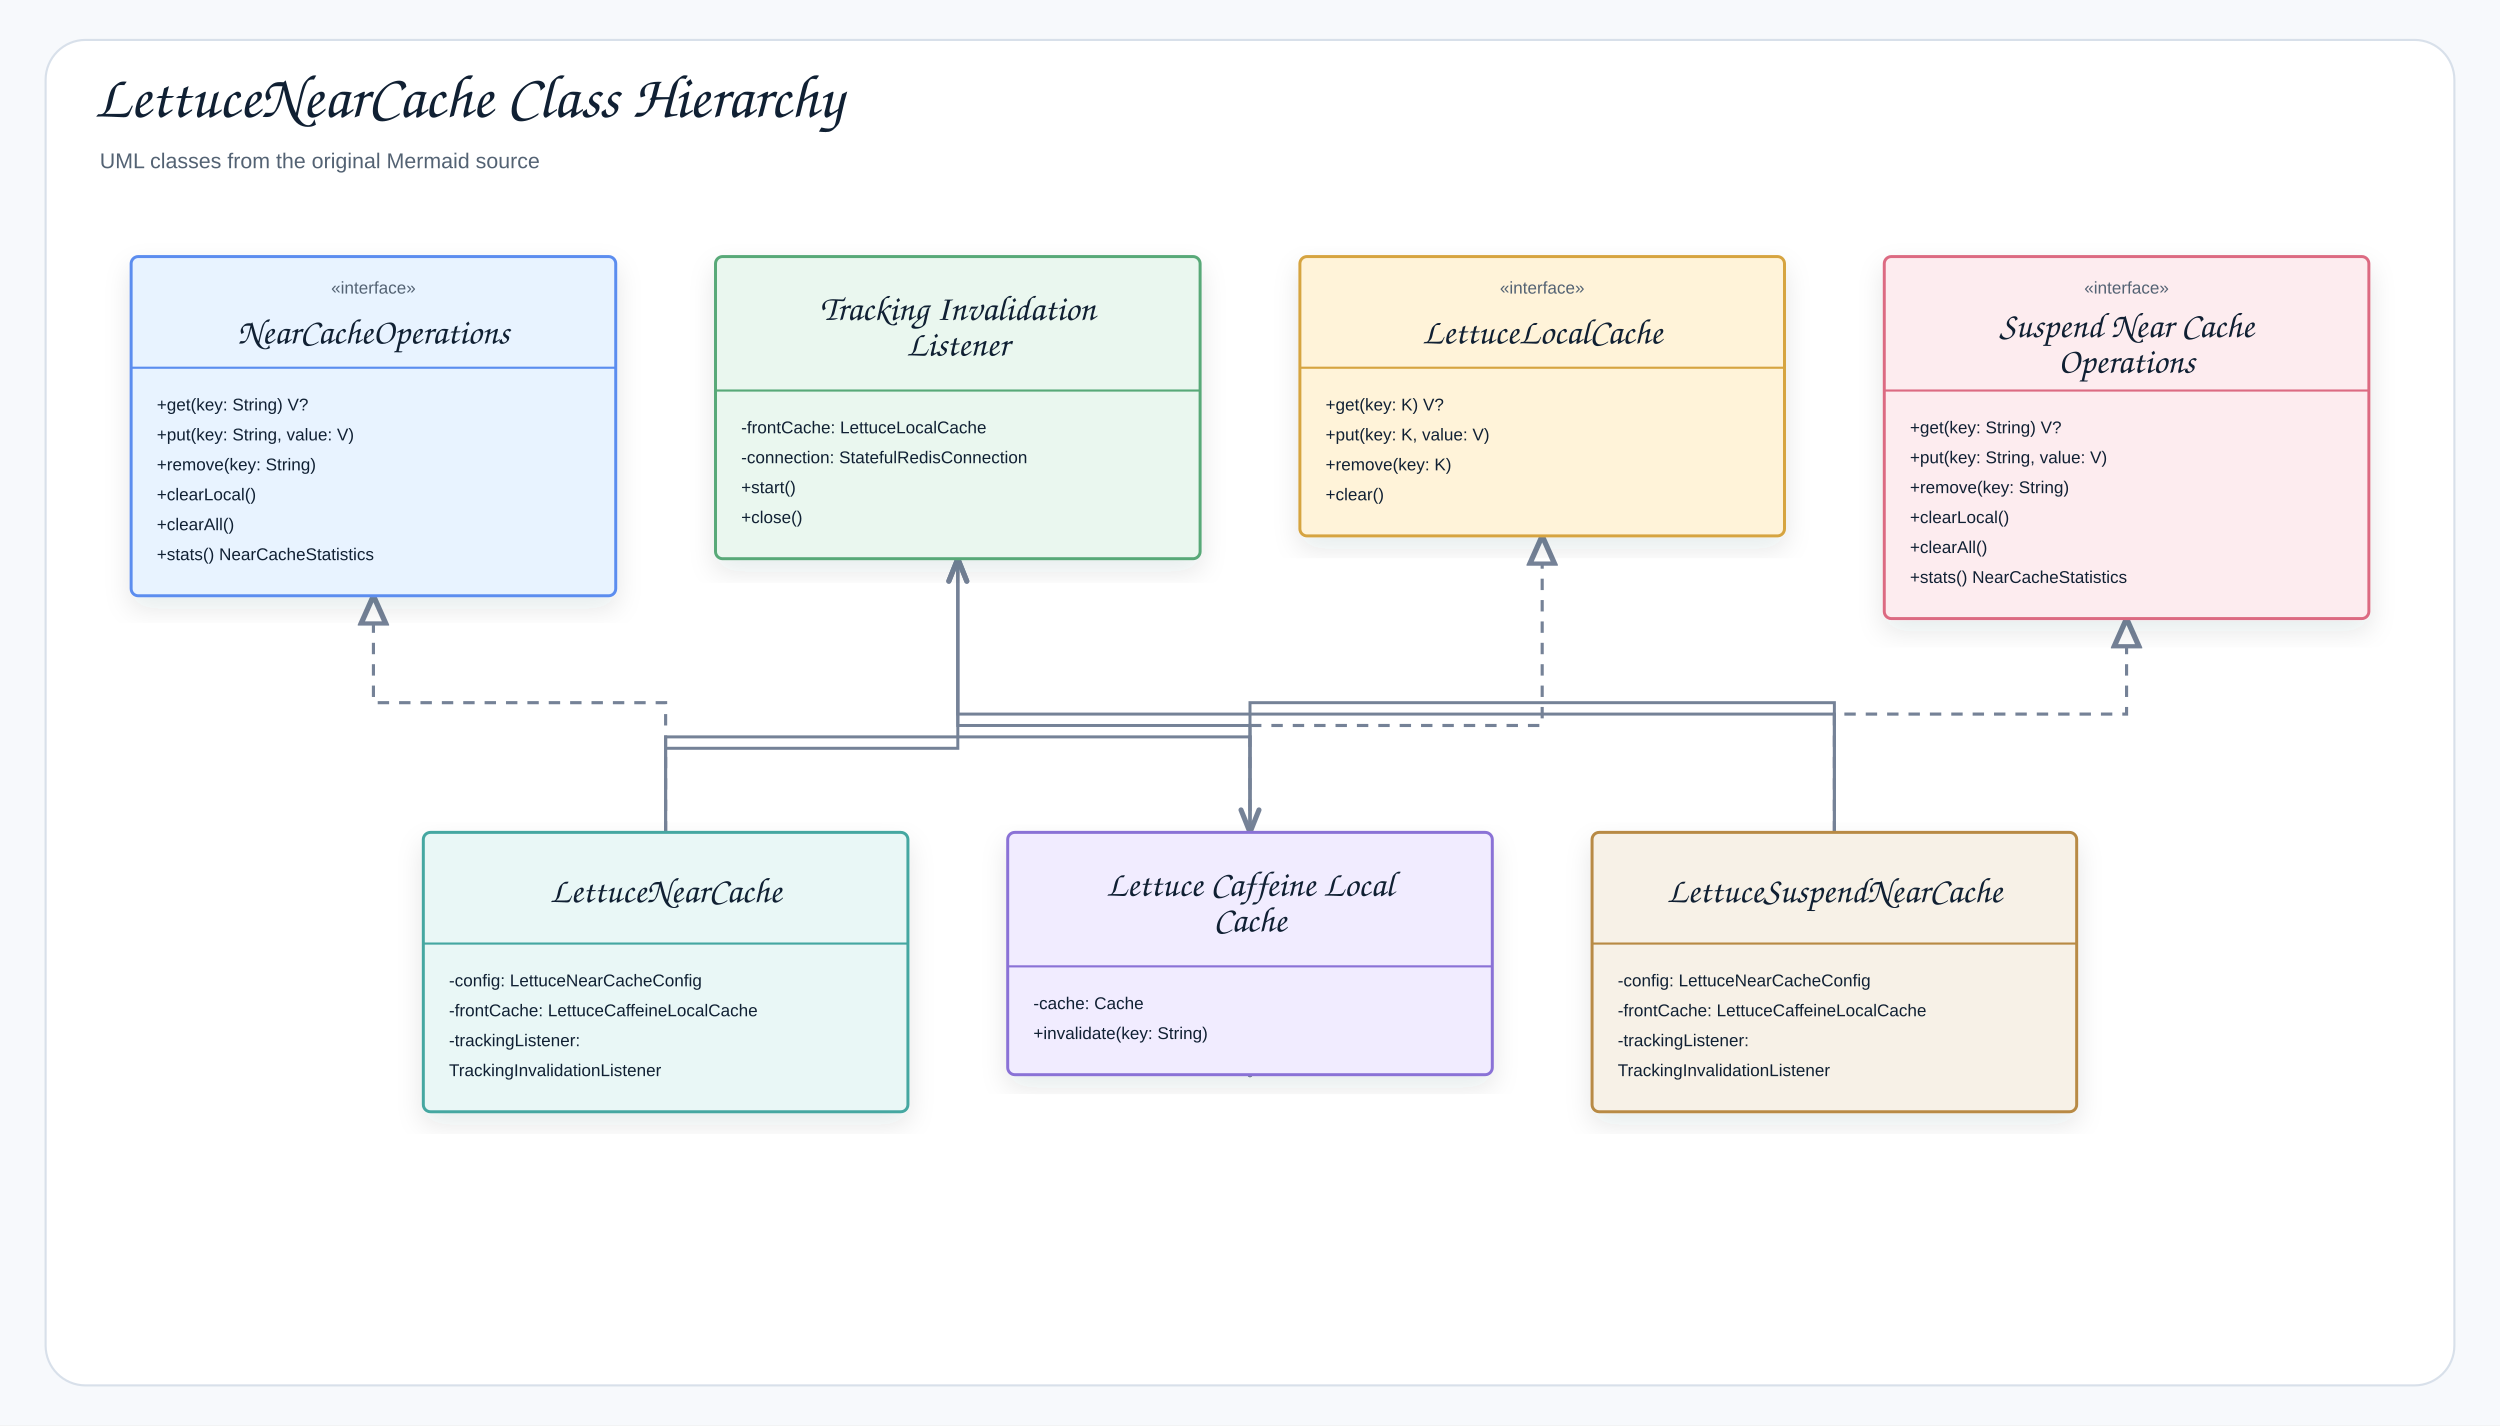
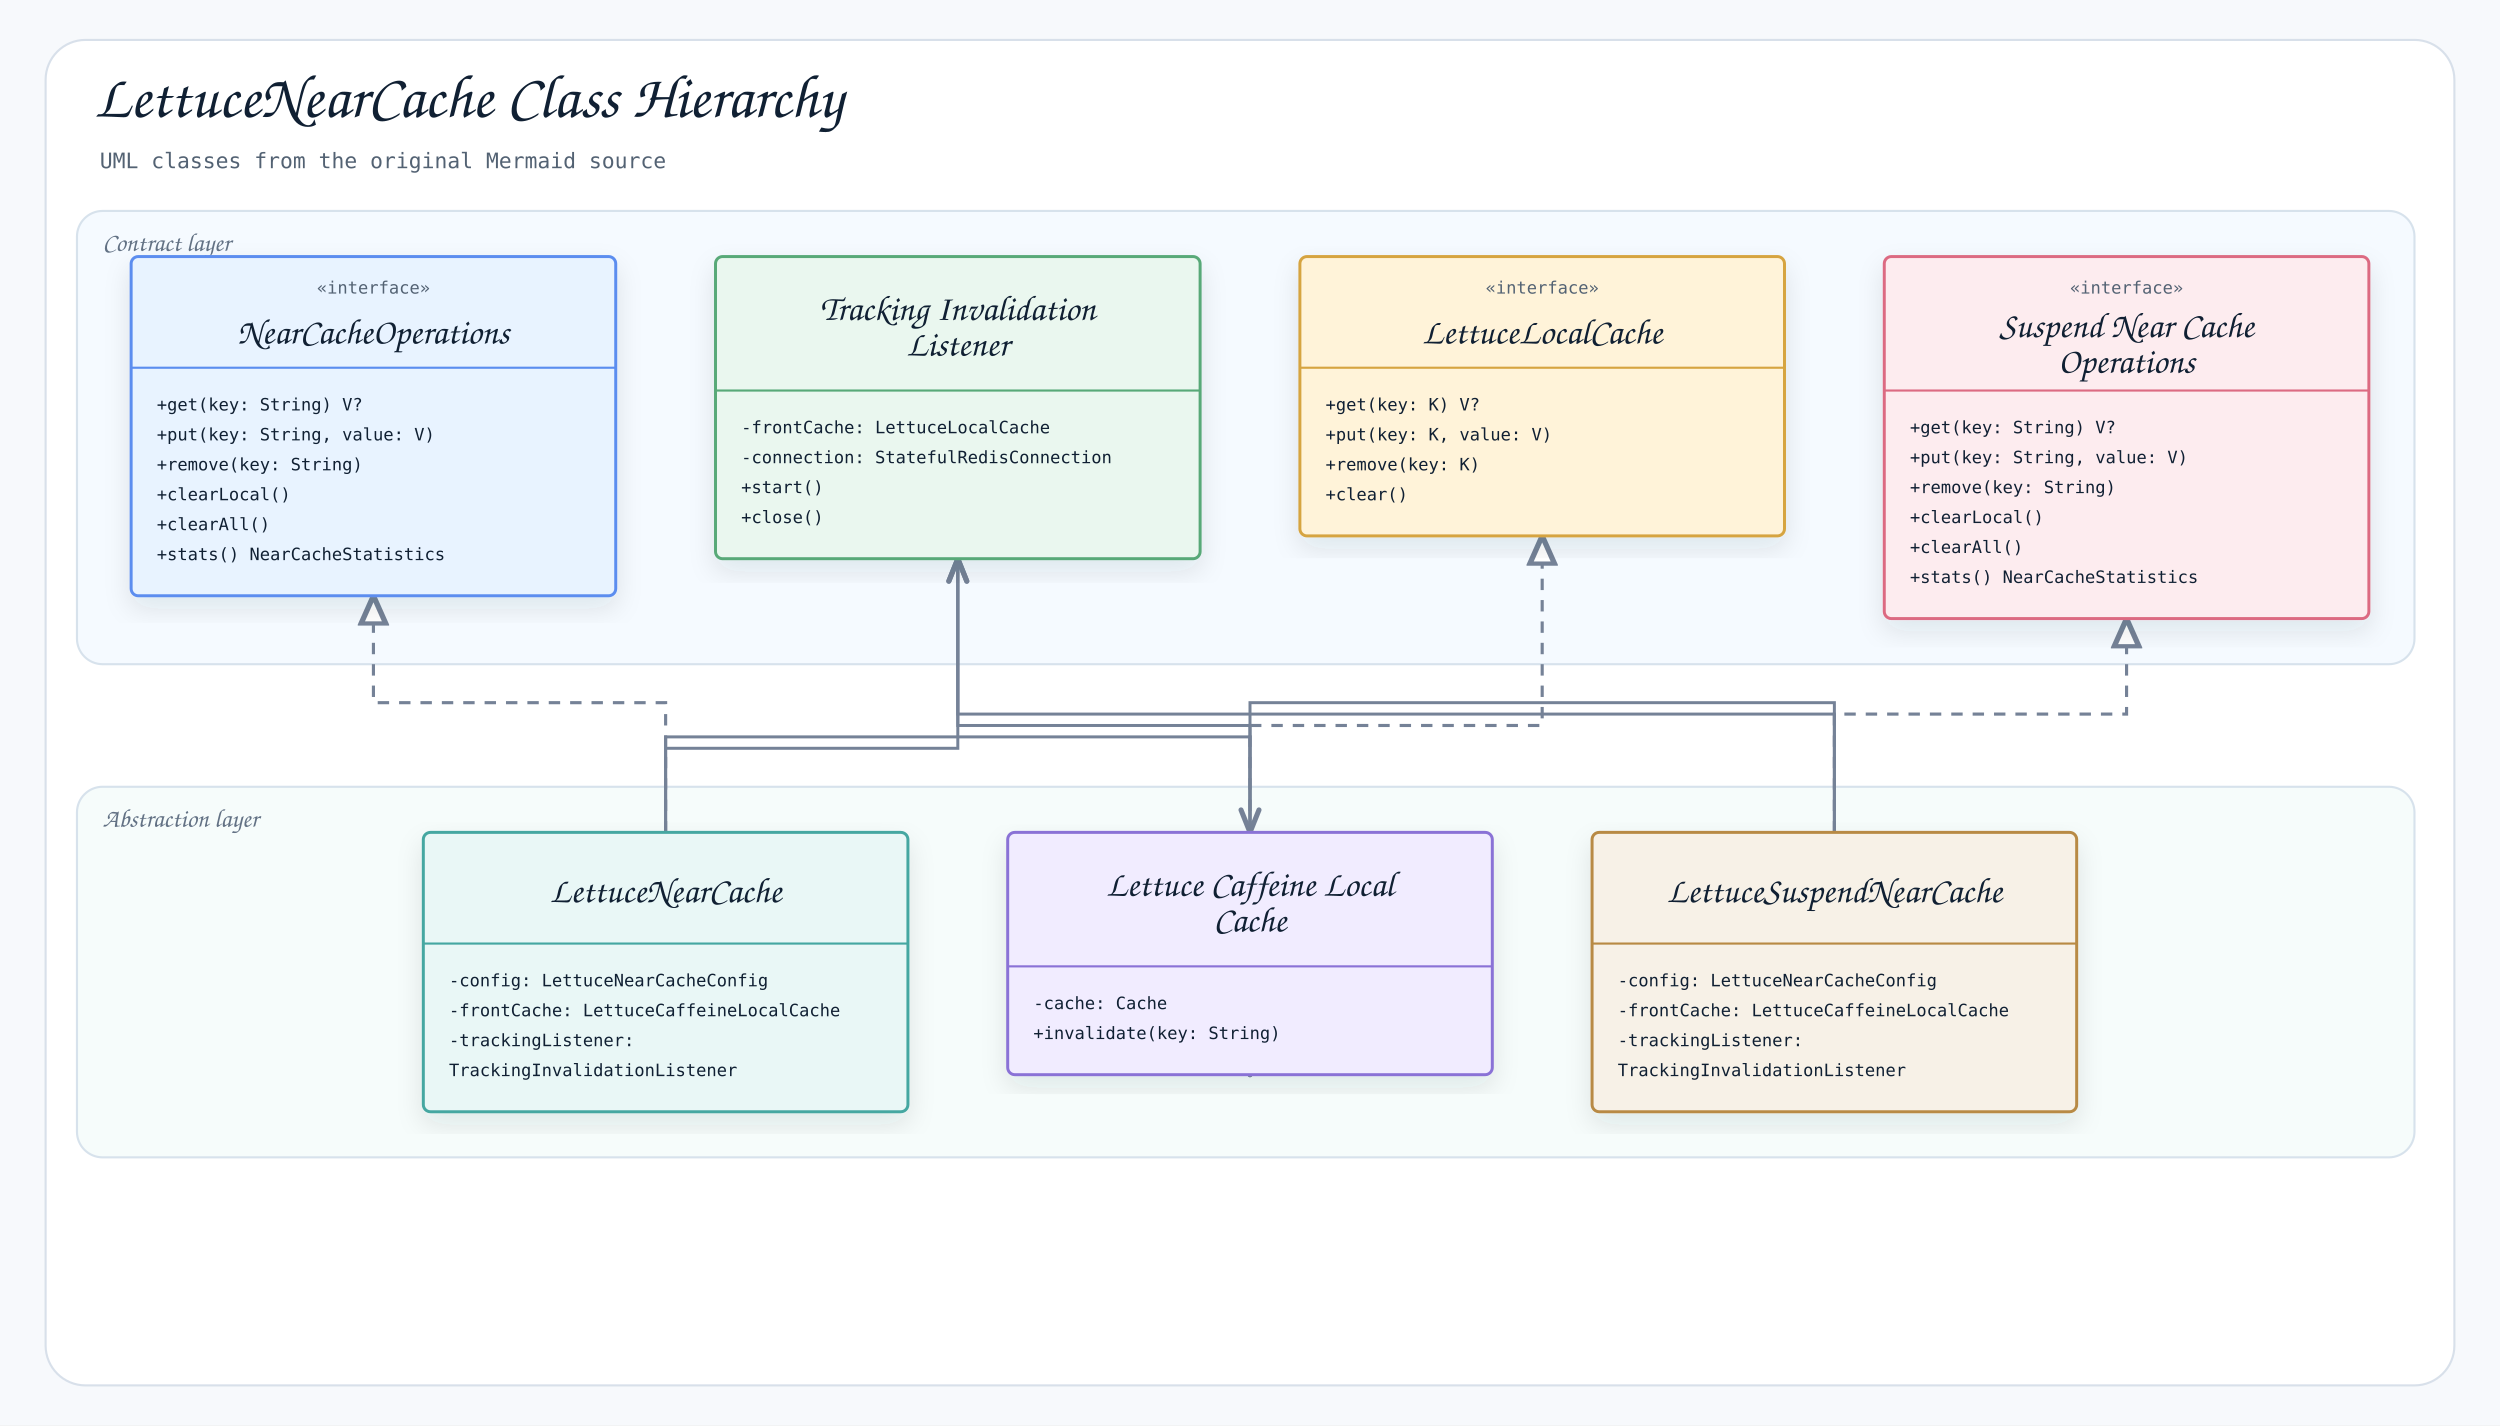
<svg xmlns="http://www.w3.org/2000/svg" width="1754" height="1000" viewBox="0 0 1754 1000" role="img" aria-label="LettuceNearCache Class Hierarchy">
  <defs>
    <filter id="shadow" x="-8%" y="-8%" width="116%" height="116%">
      <feDropShadow dx="0" dy="8" stdDeviation="9" flood-color="#1f2937" flood-opacity="0.10" />
    </filter>
    <marker id="openArrow" markerWidth="10" markerHeight="8" refX="8.5" refY="4" orient="auto" markerUnits="strokeWidth">
      <path d="M 1 1 L 8.5 4 L 1 7" fill="none" stroke="#758297" stroke-width="1.7" stroke-linecap="round" stroke-linejoin="round" />
    </marker>
    <marker id="inherit" markerWidth="11" markerHeight="10" refX="9.5" refY="5" orient="auto" markerUnits="strokeWidth">
      <path d="M 0.5 1 L 9.5 5 L 0.5 9 Z" fill="#ffffff" stroke="#758297" stroke-width="1.7" />
    </marker>
    <style>
    .canvas{fill:#f7f9fc}.frame{fill:#fff;stroke:#d8e0ea;stroke-width:1.5}
-     .title{font-family:"Architects Daughter","Comic Sans MS","Comic Sans",cursive;font-size:43px;font-weight:400;fill:#102033}
-     .subtitle{font-family:"Comic Sans MS","Comic Sans","Comic Neue",Arial,sans-serif;font-size:15px;font-weight:400;fill:#536273}
-     .label{font-family:"Architects Daughter","Comic Sans MS","Comic Sans",cursive;font-size:25px;font-weight:400;fill:#102033}
-     .smallLabel{font-family:"Architects Daughter","Comic Sans MS","Comic Sans",cursive;font-size:21px;font-weight:400;fill:#102033}
-     .mono{font-family:"Comic Sans MS","Comic Sans","Comic Neue",Arial,sans-serif;font-size:12px;font-weight:400;fill:#102033}
-     .small{font-family:"Comic Sans MS","Comic Sans","Comic Neue",Arial,sans-serif;font-size:12px;font-weight:400;fill:#536273}
-     .strong{font-family:"Comic Sans MS","Comic Sans","Comic Neue",Arial,sans-serif;font-size:13px;font-weight:400;fill:#102033}
+     .title{font-family:"Architects Daughter","Comic Mono","Comic Sans MS","Comic Sans",cursive;font-size:43px;font-weight:400;fill:#102033}
+     .subtitle{font-family:"Comic Mono","Comic Sans MS","Comic Sans",monospace;font-size:15px;font-weight:400;fill:#536273}
+     .label{font-family:"Architects Daughter","Comic Mono","Comic Sans MS","Comic Sans",cursive;font-size:25px;font-weight:400;fill:#102033}
+     .smallLabel{font-family:"Architects Daughter","Comic Mono","Comic Sans MS","Comic Sans",cursive;font-size:21px;font-weight:400;fill:#102033}
+     .mono{font-family:"Comic Mono","Comic Sans MS","Comic Sans",monospace;font-size:12px;font-weight:400;fill:#102033}
+     .small{font-family:"Comic Mono","Comic Sans MS","Comic Sans",monospace;font-size:12px;font-weight:400;fill:#536273}
+     .strong{font-family:"Comic Mono","Comic Sans MS","Comic Sans",monospace;font-size:13px;font-weight:400;fill:#102033}
    .card{stroke-width:2.1;filter:url(#shadow)}.compartment{stroke-width:1.5;fill:none}
    .line{stroke:#758297;stroke-width:2.1;fill:none;marker-end:url(#openArrow)}
    .plainLine{stroke:#758297;stroke-width:2.1;fill:none}
    .dashed{stroke:#758297;stroke-width:2.1;stroke-dasharray:7 6;fill:none;marker-end:url(#openArrow)}
    .inheritLine{stroke:#758297;stroke-width:2.2;fill:none;marker-end:url(#inherit)}
    .implLine{stroke:#758297;stroke-width:2.2;stroke-dasharray:8 7;fill:none;marker-end:url(#inherit)}
-   </style>
+ 
+       /* README_LAYER_BANDS:START */
+       .readmeLayerBand{fill-opacity:.42;stroke:#D7E2EC;stroke-width:1.5}
+       .readmeLayerLabel{font-family:"Architects Daughter","Comic Mono","Comic Sans MS","Comic Sans",cursive;font-size:18px;fill:#627184;font-weight:400}
+       /* README_LAYER_BANDS:END */
+     </style>
  </defs>
  <rect class="canvas" width="1754" height="1000" />
  <rect class="frame" x="32" y="28" width="1690" height="944" rx="28" />
  <text class="title" x="66" y="82">LettuceNearCache Class Hierarchy</text>
  <text class="subtitle" x="70" y="118">UML classes from the original Mermaid source</text>
+   <g id="readme-layer-bands">
+     <g id="readme-layer-1">
+       <rect class="readmeLayerBand" x="54" y="148" width="1640" height="318" rx="18" fill="#E8F3FF" />
+       <text class="readmeLayerLabel" x="72" y="176">Contract layer</text>
+     </g>
+     <g id="readme-layer-2">
+       <rect class="readmeLayerBand" x="54" y="552" width="1640" height="260" rx="18" fill="#E9F7F6" />
+       <text class="readmeLayerLabel" x="72" y="580">Abstraction layer</text>
+     </g>
+   </g>
  <path class="line" d="M672 392 L672 509 L877 509 L877 584" />
  <path class="line" d="M1287 584 L1287 501 L672 501 L672 392" />
  <path class="line" d="M1287 584 L1287 493 L877 493 L877 754" />
  <path class="line" d="M467 584 L467 525 L672 525 L672 392" />
  <path class="line" d="M467 584 L467 517 L877 517 L877 754" />
  <path class="implLine" d="M877 584 L877 509 L1082 509 L1082 376" />
  <path class="implLine" d="M1287 584 L1287 501 L1492 501 L1492 434" />
  <path class="implLine" d="M467 584 L467 493 L262 493 L262 418" />
  <g transform="translate(92,180)">
    <rect class="card" x="0" y="0" width="340" height="238" rx="5" fill="#E8F3FF" stroke="#5B8DEF" />
    <line class="compartment" x1="0" y1="78" x2="340" y2="78" stroke="#5B8DEF" />
    <text class="small" x="170" y="26" text-anchor="middle">«interface»</text>
    <text class="label" x="170" y="61" text-anchor="middle">NearCacheOperations</text>
    <text class="mono" x="18" y="108">+get(key: String) V?</text>
    <text class="mono" x="18" y="129">+put(key: String, value: V)</text>
    <text class="mono" x="18" y="150">+remove(key: String)</text>
    <text class="mono" x="18" y="171">+clearLocal()</text>
    <text class="mono" x="18" y="192">+clearAll()</text>
    <text class="mono" x="18" y="213">+stats() NearCacheStatistics</text>
  </g>
  <g transform="translate(502,180)">
    <rect class="card" x="0" y="0" width="340" height="212" rx="5" fill="#EAF7EF" stroke="#58A978" />
    <line class="compartment" x1="0" y1="94" x2="340" y2="94" stroke="#58A978" />
    <text class="label" x="170" y="44.5" text-anchor="middle">Tracking Invalidation</text>
    <text class="label" x="170" y="69.5" text-anchor="middle">Listener</text>
    <text class="mono" x="18" y="124">-frontCache: LettuceLocalCache</text>
    <text class="mono" x="18" y="145">-connection: StatefulRedisConnection</text>
    <text class="mono" x="18" y="166">+start()</text>
    <text class="mono" x="18" y="187">+close()</text>
  </g>
  <g transform="translate(912,180)">
    <rect class="card" x="0" y="0" width="340" height="196" rx="5" fill="#FFF3D9" stroke="#D6A441" />
    <line class="compartment" x1="0" y1="78" x2="340" y2="78" stroke="#D6A441" />
    <text class="small" x="170" y="26" text-anchor="middle">«interface»</text>
    <text class="label" x="170" y="61" text-anchor="middle">LettuceLocalCache</text>
    <text class="mono" x="18" y="108">+get(key: K) V?</text>
    <text class="mono" x="18" y="129">+put(key: K, value: V)</text>
    <text class="mono" x="18" y="150">+remove(key: K)</text>
    <text class="mono" x="18" y="171">+clear()</text>
  </g>
  <g transform="translate(1322,180)">
    <rect class="card" x="0" y="0" width="340" height="254" rx="5" fill="#FDECEF" stroke="#DC6B82" />
    <line class="compartment" x1="0" y1="94" x2="340" y2="94" stroke="#DC6B82" />
    <text class="small" x="170" y="26" text-anchor="middle">«interface»</text>
    <text class="label" x="170" y="56.5" text-anchor="middle">Suspend Near Cache</text>
    <text class="label" x="170" y="81.5" text-anchor="middle">Operations</text>
    <text class="mono" x="18" y="124">+get(key: String) V?</text>
    <text class="mono" x="18" y="145">+put(key: String, value: V)</text>
    <text class="mono" x="18" y="166">+remove(key: String)</text>
    <text class="mono" x="18" y="187">+clearLocal()</text>
    <text class="mono" x="18" y="208">+clearAll()</text>
    <text class="mono" x="18" y="229">+stats() NearCacheStatistics</text>
  </g>
  <g transform="translate(297,584)">
    <rect class="card" x="0" y="0" width="340" height="196" rx="5" fill="#E9F7F6" stroke="#45A7A1" />
    <line class="compartment" x1="0" y1="78" x2="340" y2="78" stroke="#45A7A1" />
    <text class="label" x="170" y="49" text-anchor="middle">LettuceNearCache</text>
    <text class="mono" x="18" y="108">-config: LettuceNearCacheConfig</text>
    <text class="mono" x="18" y="129">-frontCache: LettuceCaffeineLocalCache</text>
    <text class="mono" x="18" y="150">-trackingListener:</text>
    <text class="mono" x="18" y="171">TrackingInvalidationListener</text>
  </g>
  <g transform="translate(707,584)">
    <rect class="card" x="0" y="0" width="340" height="170" rx="5" fill="#F1ECFF" stroke="#8A72D6" />
    <line class="compartment" x1="0" y1="94" x2="340" y2="94" stroke="#8A72D6" />
    <text class="label" x="170" y="44.5" text-anchor="middle">Lettuce Caffeine Local</text>
    <text class="label" x="170" y="69.5" text-anchor="middle">Cache</text>
    <text class="mono" x="18" y="124">-cache: Cache</text>
    <text class="mono" x="18" y="145">+invalidate(key: String)</text>
  </g>
  <g transform="translate(1117,584)">
    <rect class="card" x="0" y="0" width="340" height="196" rx="5" fill="#F7F1E7" stroke="#B88A44" />
    <line class="compartment" x1="0" y1="78" x2="340" y2="78" stroke="#B88A44" />
    <text class="label" x="170" y="49" text-anchor="middle">LettuceSuspendNearCache</text>
    <text class="mono" x="18" y="108">-config: LettuceNearCacheConfig</text>
    <text class="mono" x="18" y="129">-frontCache: LettuceCaffeineLocalCache</text>
    <text class="mono" x="18" y="150">-trackingListener:</text>
    <text class="mono" x="18" y="171">TrackingInvalidationListener</text>
  </g>
</svg>
